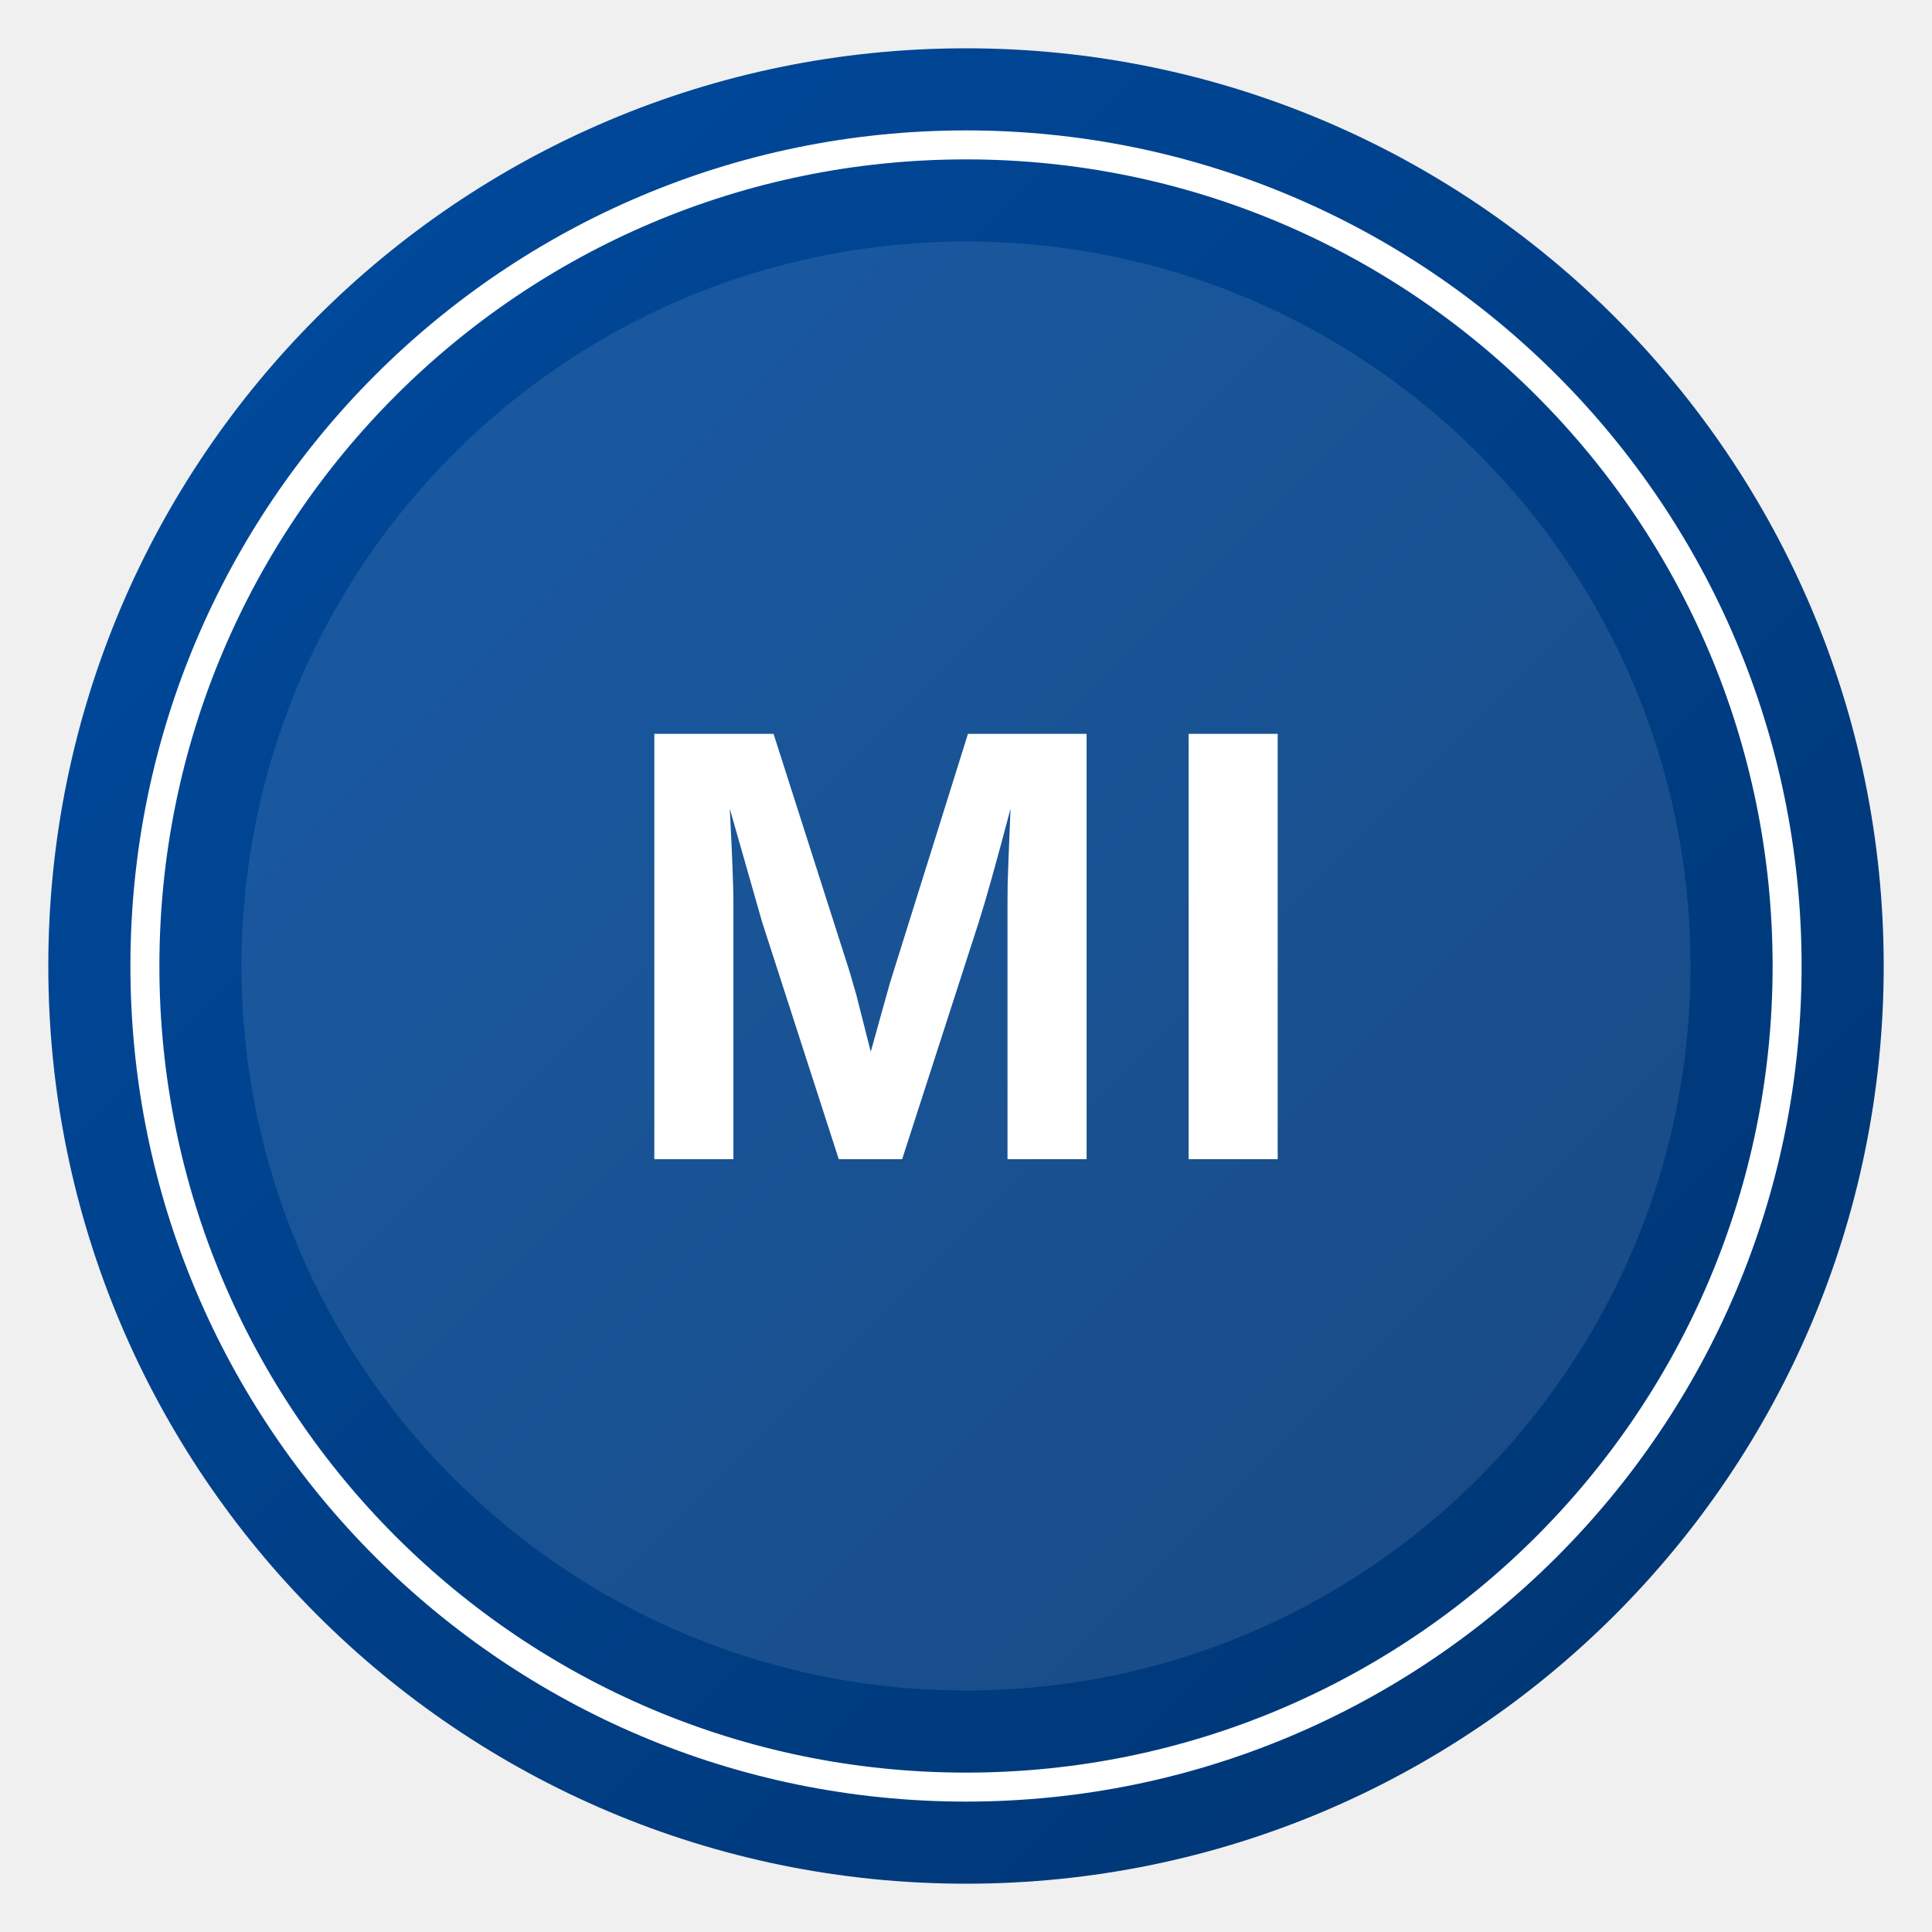
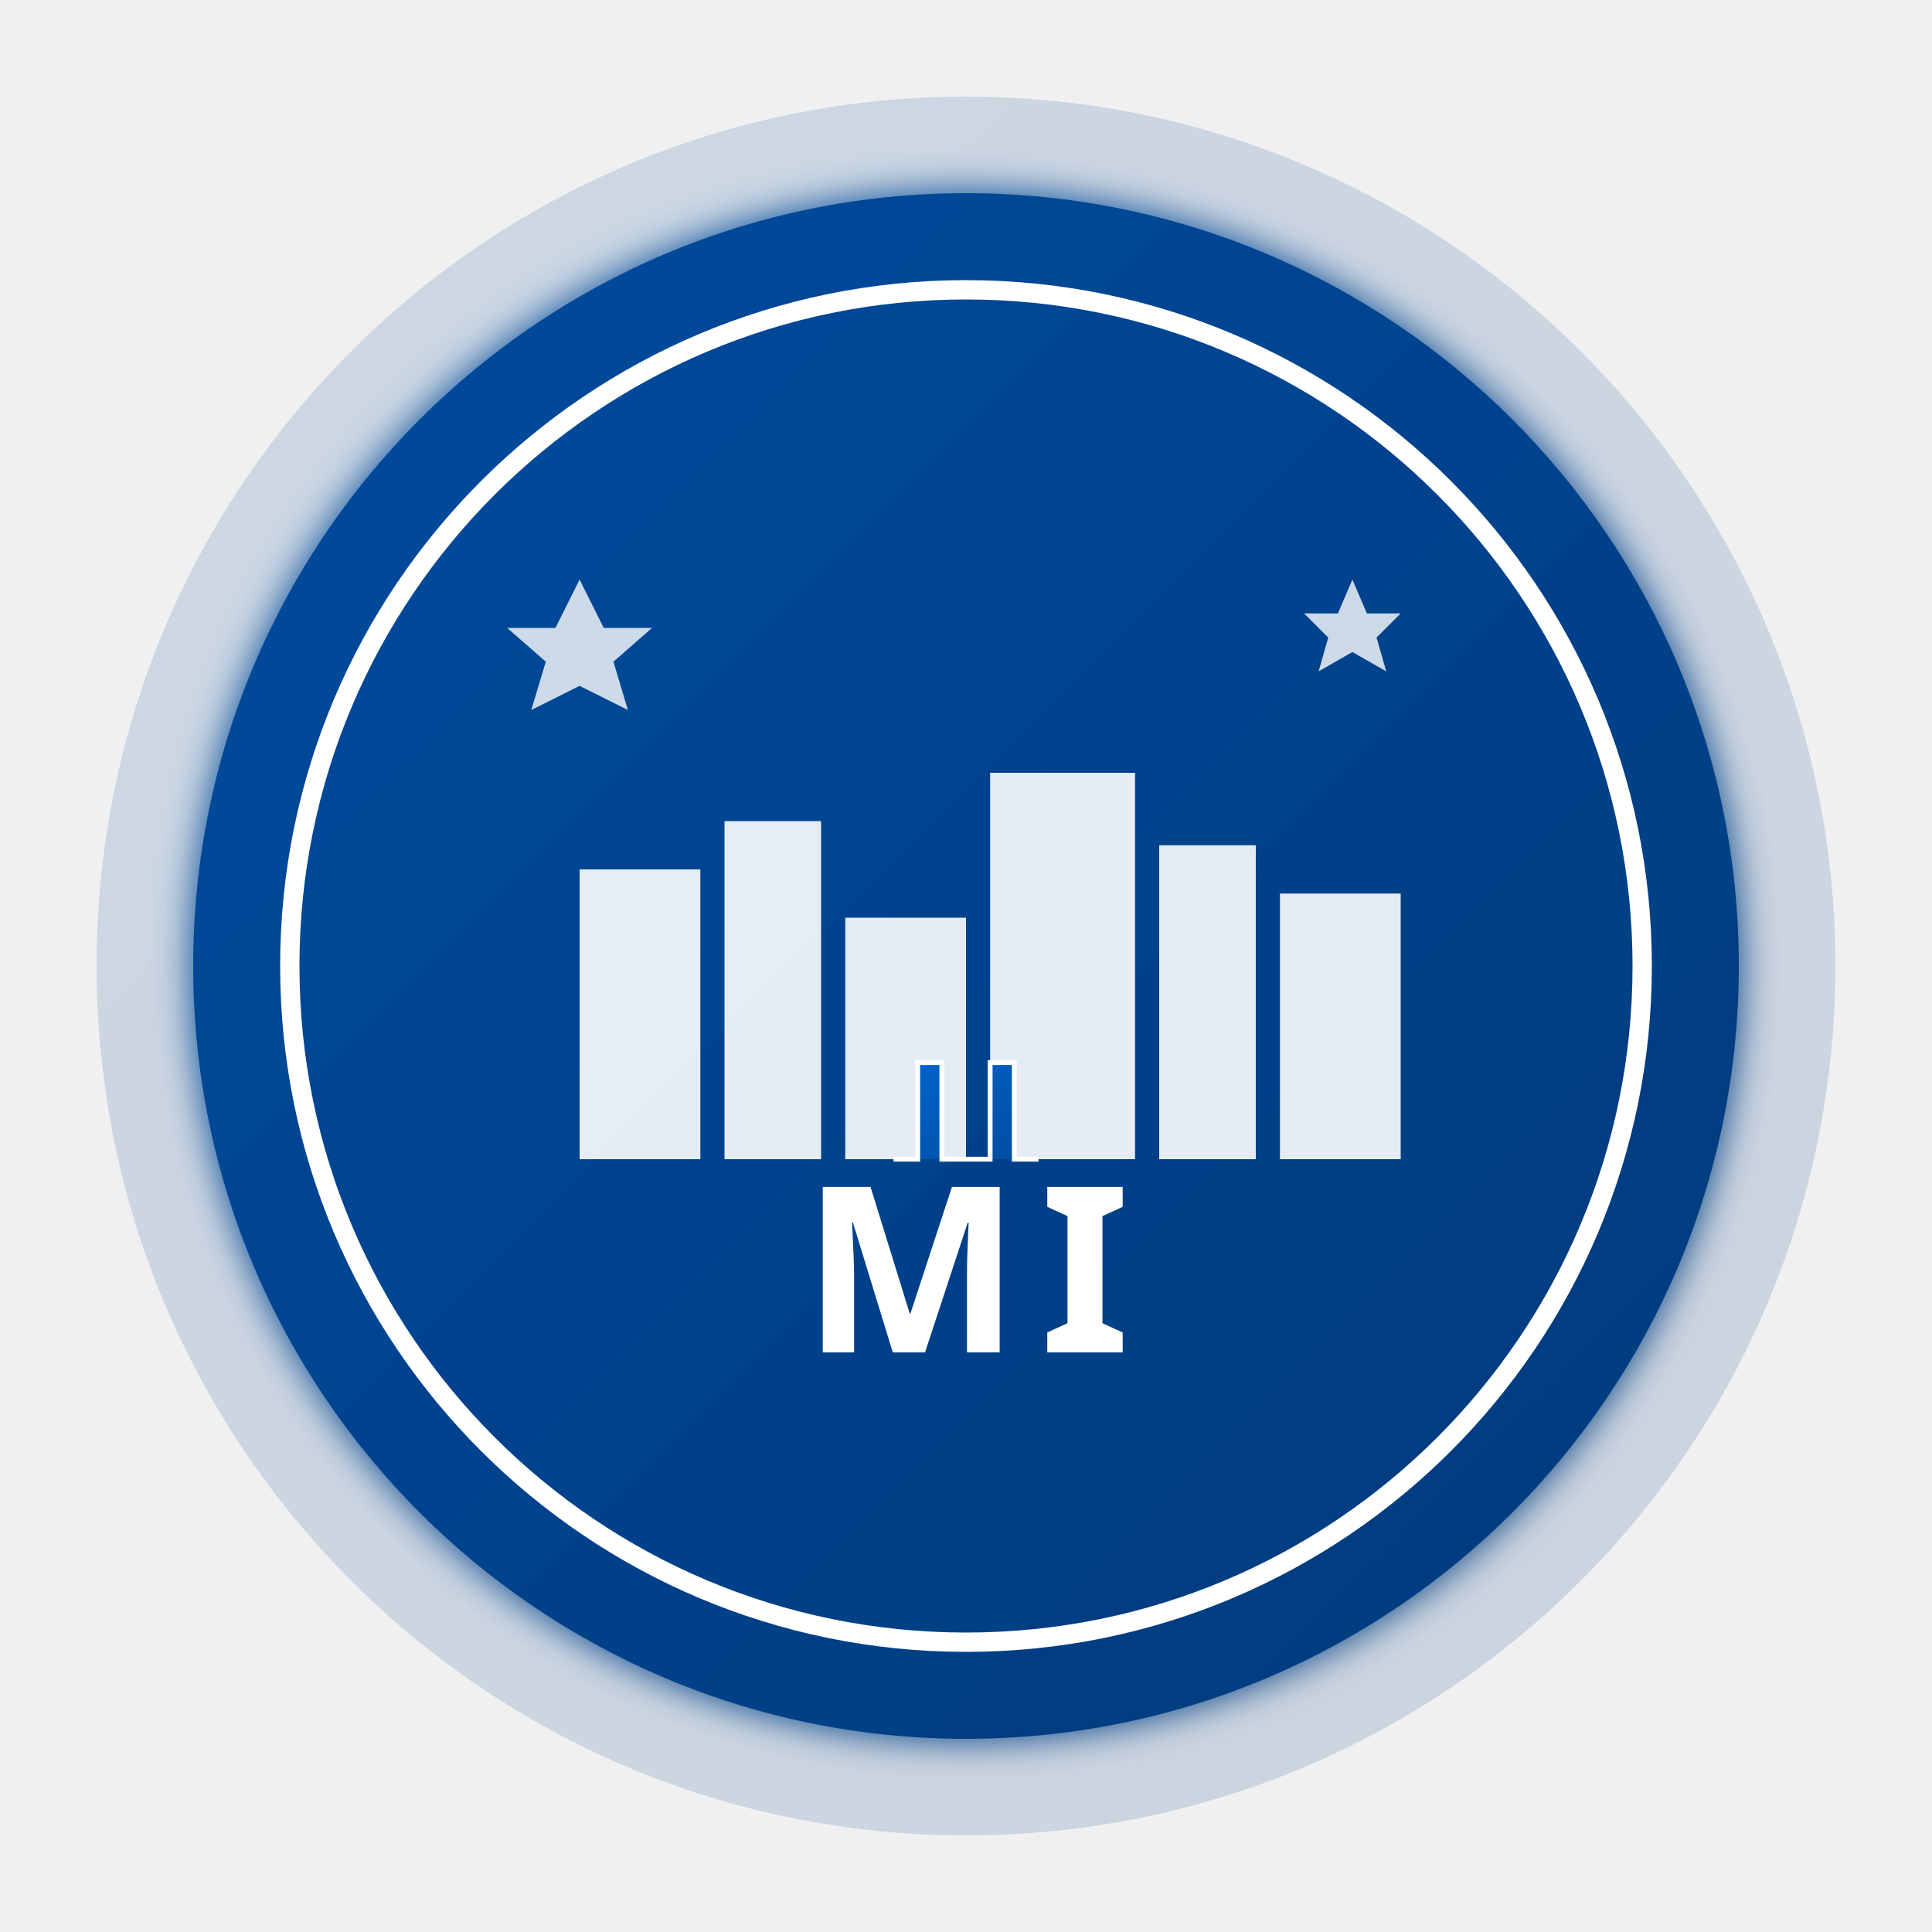
- <svg xmlns="http://www.w3.org/2000/svg" width="200" height="200" viewBox="0 0 200 200" role="img" aria-label="Mumbai Indians">
+ <svg xmlns="http://www.w3.org/2000/svg" width="400" height="400" viewBox="0 0 400 400">
  <defs>
-     <linearGradient id="miGradient" x1="0%" y1="0%" x2="100%" y2="100%">
-       <stop offset="0%" style="stop-color:#004BA0;stop-opacity:1" />
-       <stop offset="100%" style="stop-color:#003470;stop-opacity:1" />
+     <linearGradient id="mi-blue" x1="0%" y1="0%" x2="100%" y2="100%">
+       <stop offset="0%" stop-color="#004BA0" />
+       <stop offset="100%" stop-color="#003A7A" />
    </linearGradient>
+     <linearGradient id="mi-light-blue" x1="0%" y1="0%" x2="100%" y2="100%">
+       <stop offset="0%" stop-color="#0066CC" />
+       <stop offset="100%" stop-color="#004BA0" />
+     </linearGradient>
+     <filter id="mi-glow">
+       <feGaussianBlur stdDeviation="4" result="coloredBlur" />
+       <feMerge>
+         <feMergeNode in="coloredBlur" />
+         <feMergeNode in="SourceGraphic" />
+       </feMerge>
+     </filter>
  </defs>
-   <circle cx="100" cy="100" r="95" fill="url(#miGradient)" />
-   <circle cx="100" cy="100" r="85" fill="none" stroke="#FFFFFF" stroke-width="3" />
-   <circle cx="100" cy="100" r="75" fill="#FFFFFF" opacity="0.1" />
-   <text x="100" y="120" font-family="Arial, sans-serif" font-size="64" font-weight="bold" text-anchor="middle" fill="#FFFFFF" letter-spacing="2">MI</text>
+   <circle cx="200" cy="200" r="180" fill="url(#mi-blue)" opacity="0.15" />
+   <circle cx="200" cy="200" r="160" fill="url(#mi-blue)" filter="url(#mi-glow)" />
+   <circle cx="200" cy="200" r="140" fill="none" stroke="#FFFFFF" stroke-width="4" />
+   <g transform="translate(200, 200)">
+     <rect x="-80" y="-20" width="25" height="60" fill="#FFFFFF" opacity="0.9" />
+     <rect x="-50" y="-30" width="20" height="70" fill="#FFFFFF" opacity="0.9" />
+     <rect x="-25" y="-10" width="25" height="50" fill="#FFFFFF" opacity="0.9" />
+     <rect x="5" y="-40" width="30" height="80" fill="#FFFFFF" opacity="0.9" />
+     <rect x="40" y="-25" width="20" height="65" fill="#FFFFFF" opacity="0.9" />
+     <rect x="65" y="-15" width="25" height="55" fill="#FFFFFF" opacity="0.9" />
+     <path d="M -15 40 L -10 40 L -10 20 L -5 20 L -5 40 L 5 40 L 5 20 L 10 20 L 10 40 L 15 40" fill="url(#mi-light-blue)" stroke="#FFFFFF" stroke-width="1" />
+   </g>
+   <text x="200" y="280" font-family="Arial Black, sans-serif" font-size="48" font-weight="900" fill="#FFFFFF" text-anchor="middle" letter-spacing="4">MI</text>
+   <path d="M 120 120 L 125 130 L 135 130 L 127 137 L 130 147 L 120 142 L 110 147 L 113 137 L 105 130 L 115 130 Z" fill="#FFFFFF" opacity="0.8" />
+   <path d="M 280 120 L 283 127 L 290 127 L 285 132 L 287 139 L 280 135 L 273 139 L 275 132 L 270 127 L 277 127 Z" fill="#FFFFFF" opacity="0.8" />
</svg>
